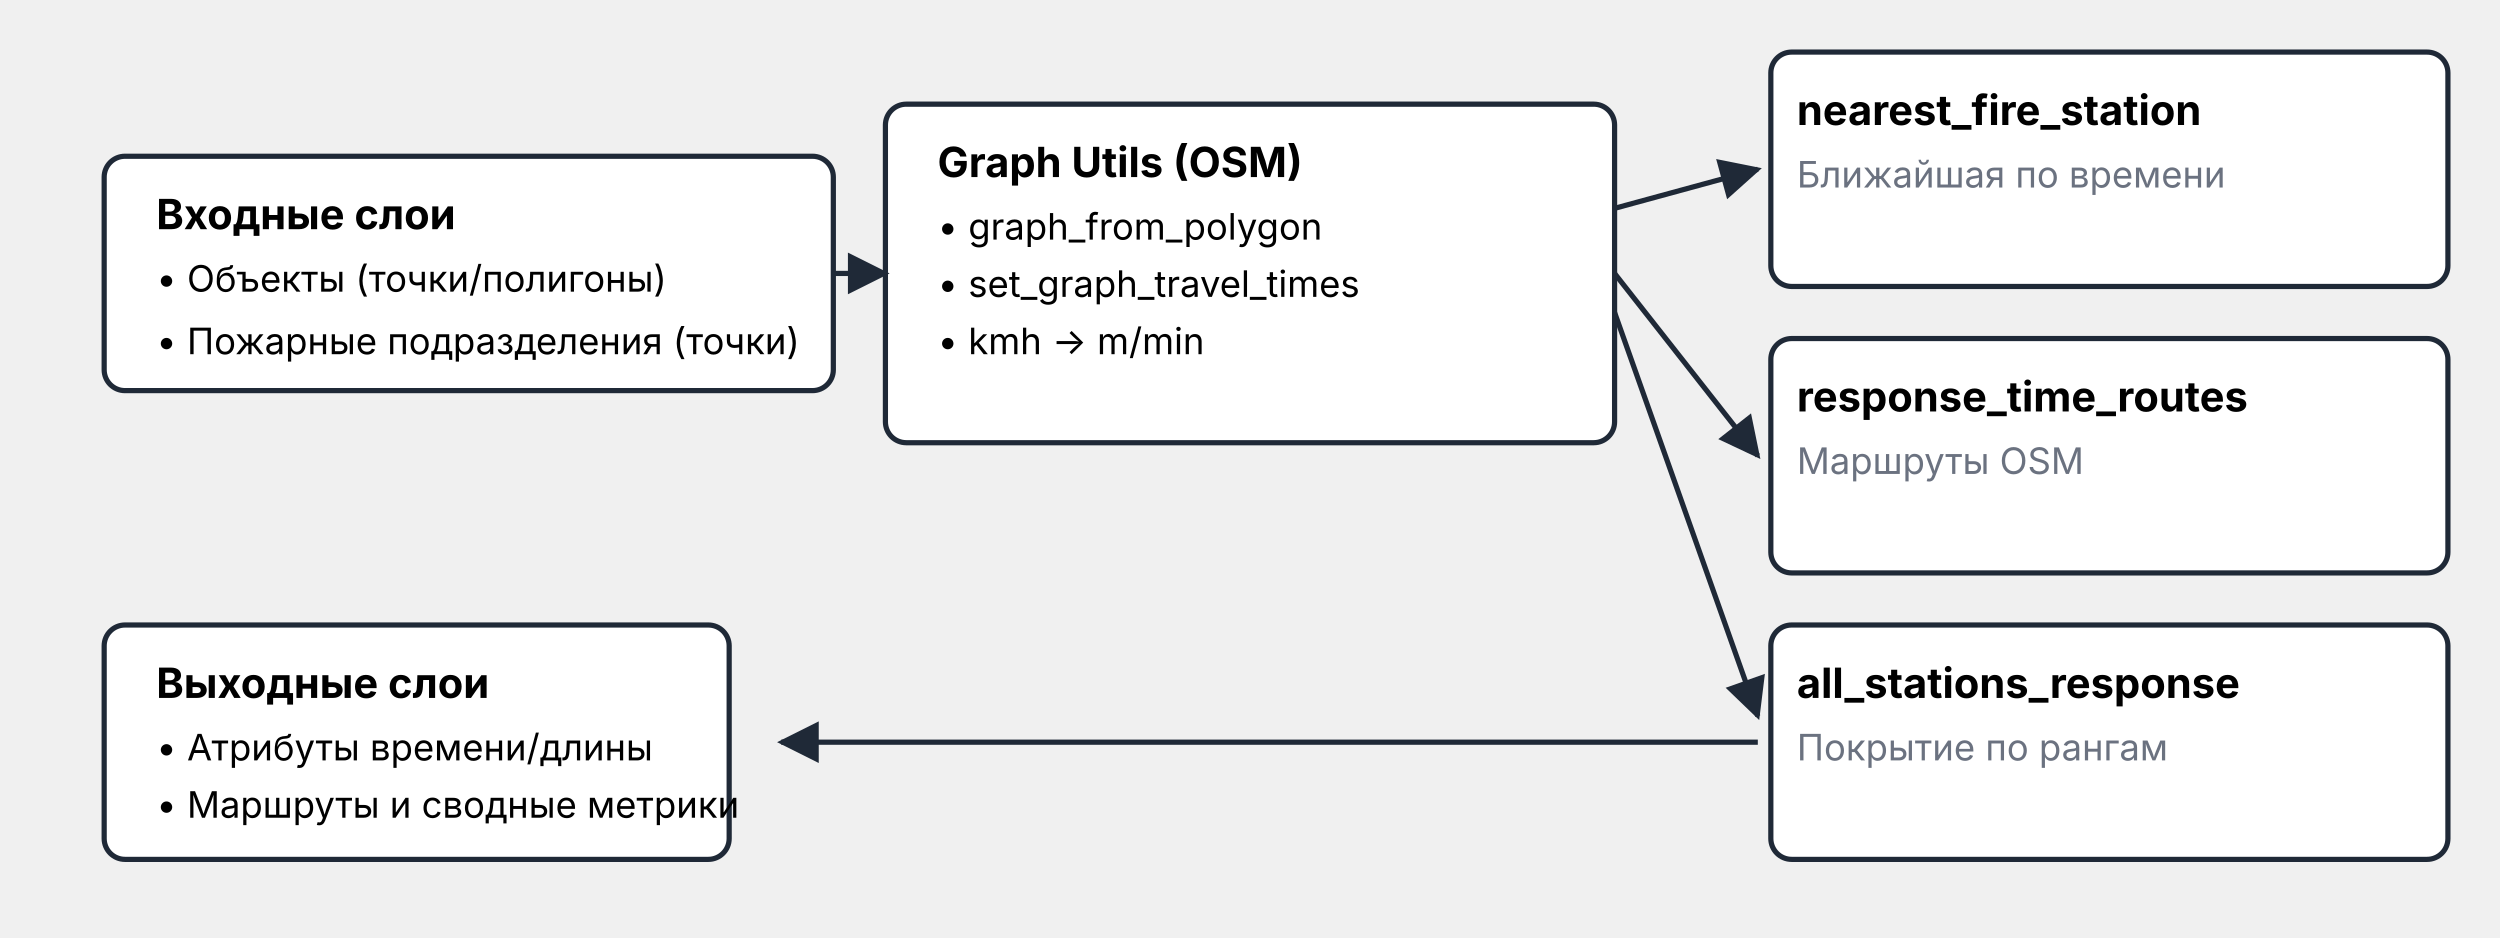
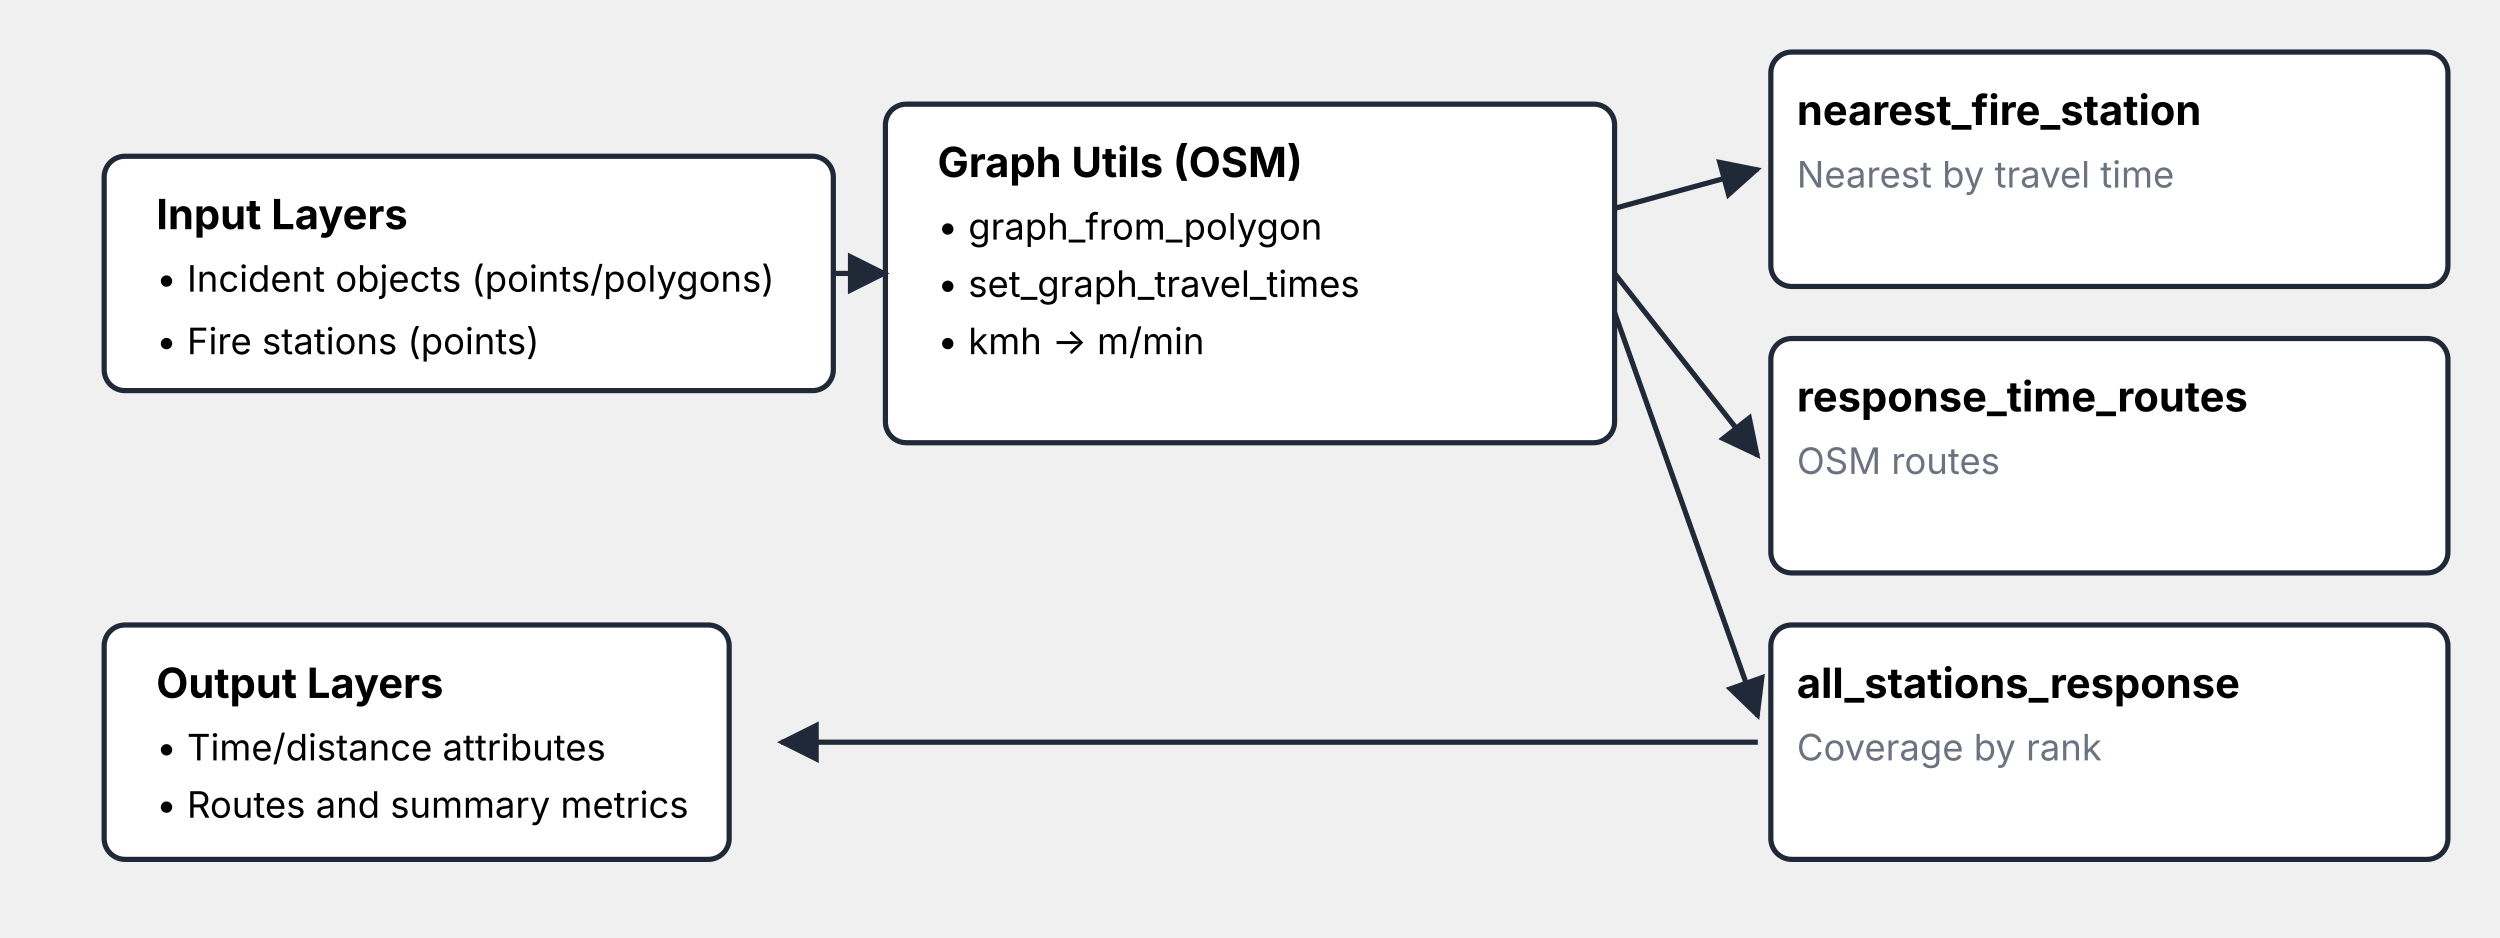
<svg xmlns="http://www.w3.org/2000/svg" width="960" height="360" viewBox="0 0 960 360" role="img" aria-labelledby="title desc">
  <defs>
    <style>
      .box{fill:#ffffff;stroke:#1f2937;stroke-width:2}
      .title{font:700 16px Inter,Segoe UI,Arial}
      .text{font:400 14px Inter,Segoe UI,Arial}
      .muted{fill:#6b7280}
      .arrow{stroke:#1f2937;stroke-width:2;marker-end:url(#arrow)}
    </style>
    <marker id="arrow" viewBox="0 0 10 10" refX="9" refY="5" markerWidth="8" markerHeight="8" orient="auto-start-reverse">
      <path d="M 0 0 L 10 5 L 0 10 z" fill="#1f2937" />
    </marker>
  </defs>
  <rect class="box" x="40" y="60" width="280" height="90" rx="8" />
-   <text x="60" y="88" class="title">Входные слои</text>
-   <text x="60" y="112" class="text">• Объекты (точки/полигоны)</text>
-   <text x="60" y="136" class="text">• Пожарные подразделения (точки)</text>
+   <text x="60" y="88" class="title">Input Layers</text>
+   <text x="60" y="112" class="text">• Incident objects (points/polygons)</text>
+   <text x="60" y="136" class="text">• Fire stations (points)</text>
  <rect class="box" x="340" y="40" width="280" height="130" rx="8" />
  <text x="360" y="68" class="title">Graph Utils (OSM)</text>
  <text x="360" y="92" class="text">• graph_from_polygon</text>
  <text x="360" y="114" class="text">• set_graph_travel_times</text>
  <text x="360" y="136" class="text">• kmh → m/min</text>
  <rect class="box" x="680" y="20" width="260" height="90" rx="8" />
  <text x="690" y="48" class="title">nearest_fire_station</text>
-   <text x="690" y="72" class="text muted">Ближайшая по времени</text>
+   <text x="690" y="72" class="text muted">Nearest by travel time</text>
  <rect class="box" x="680" y="130" width="260" height="90" rx="8" />
  <text x="690" y="158" class="title">response_time_routes</text>
-   <text x="690" y="182" class="text muted">Маршруты OSM</text>
+   <text x="690" y="182" class="text muted">OSM routes</text>
  <rect class="box" x="680" y="240" width="260" height="90" rx="8" />
  <text x="690" y="268" class="title">all_stations_response</text>
-   <text x="690" y="292" class="text muted">Покрытие по рангам</text>
+   <text x="690" y="292" class="text muted">Coverage by rank</text>
  <rect class="box" x="40" y="240" width="240" height="90" rx="8" />
-   <text x="60" y="268" class="title">Выходные слои</text>
-   <text x="60" y="292" class="text">• Атрибуты времени/длины</text>
-   <text x="60" y="314" class="text">• Маршруты и сводные метрики</text>
+   <text x="60" y="268" class="title">Output Layers</text>
+   <text x="60" y="292" class="text">• Time/distance attributes</text>
+   <text x="60" y="314" class="text">• Routes and summary metrics</text>
  <line class="arrow" x1="320" y1="105" x2="340" y2="105" />
  <line class="arrow" x1="620" y1="80" x2="675" y2="65" />
  <line class="arrow" x1="620" y1="105" x2="675" y2="175" />
  <line class="arrow" x1="620" y1="120" x2="675" y2="275" />
  <line class="arrow" x1="675" y1="285" x2="300" y2="285" />
</svg>
